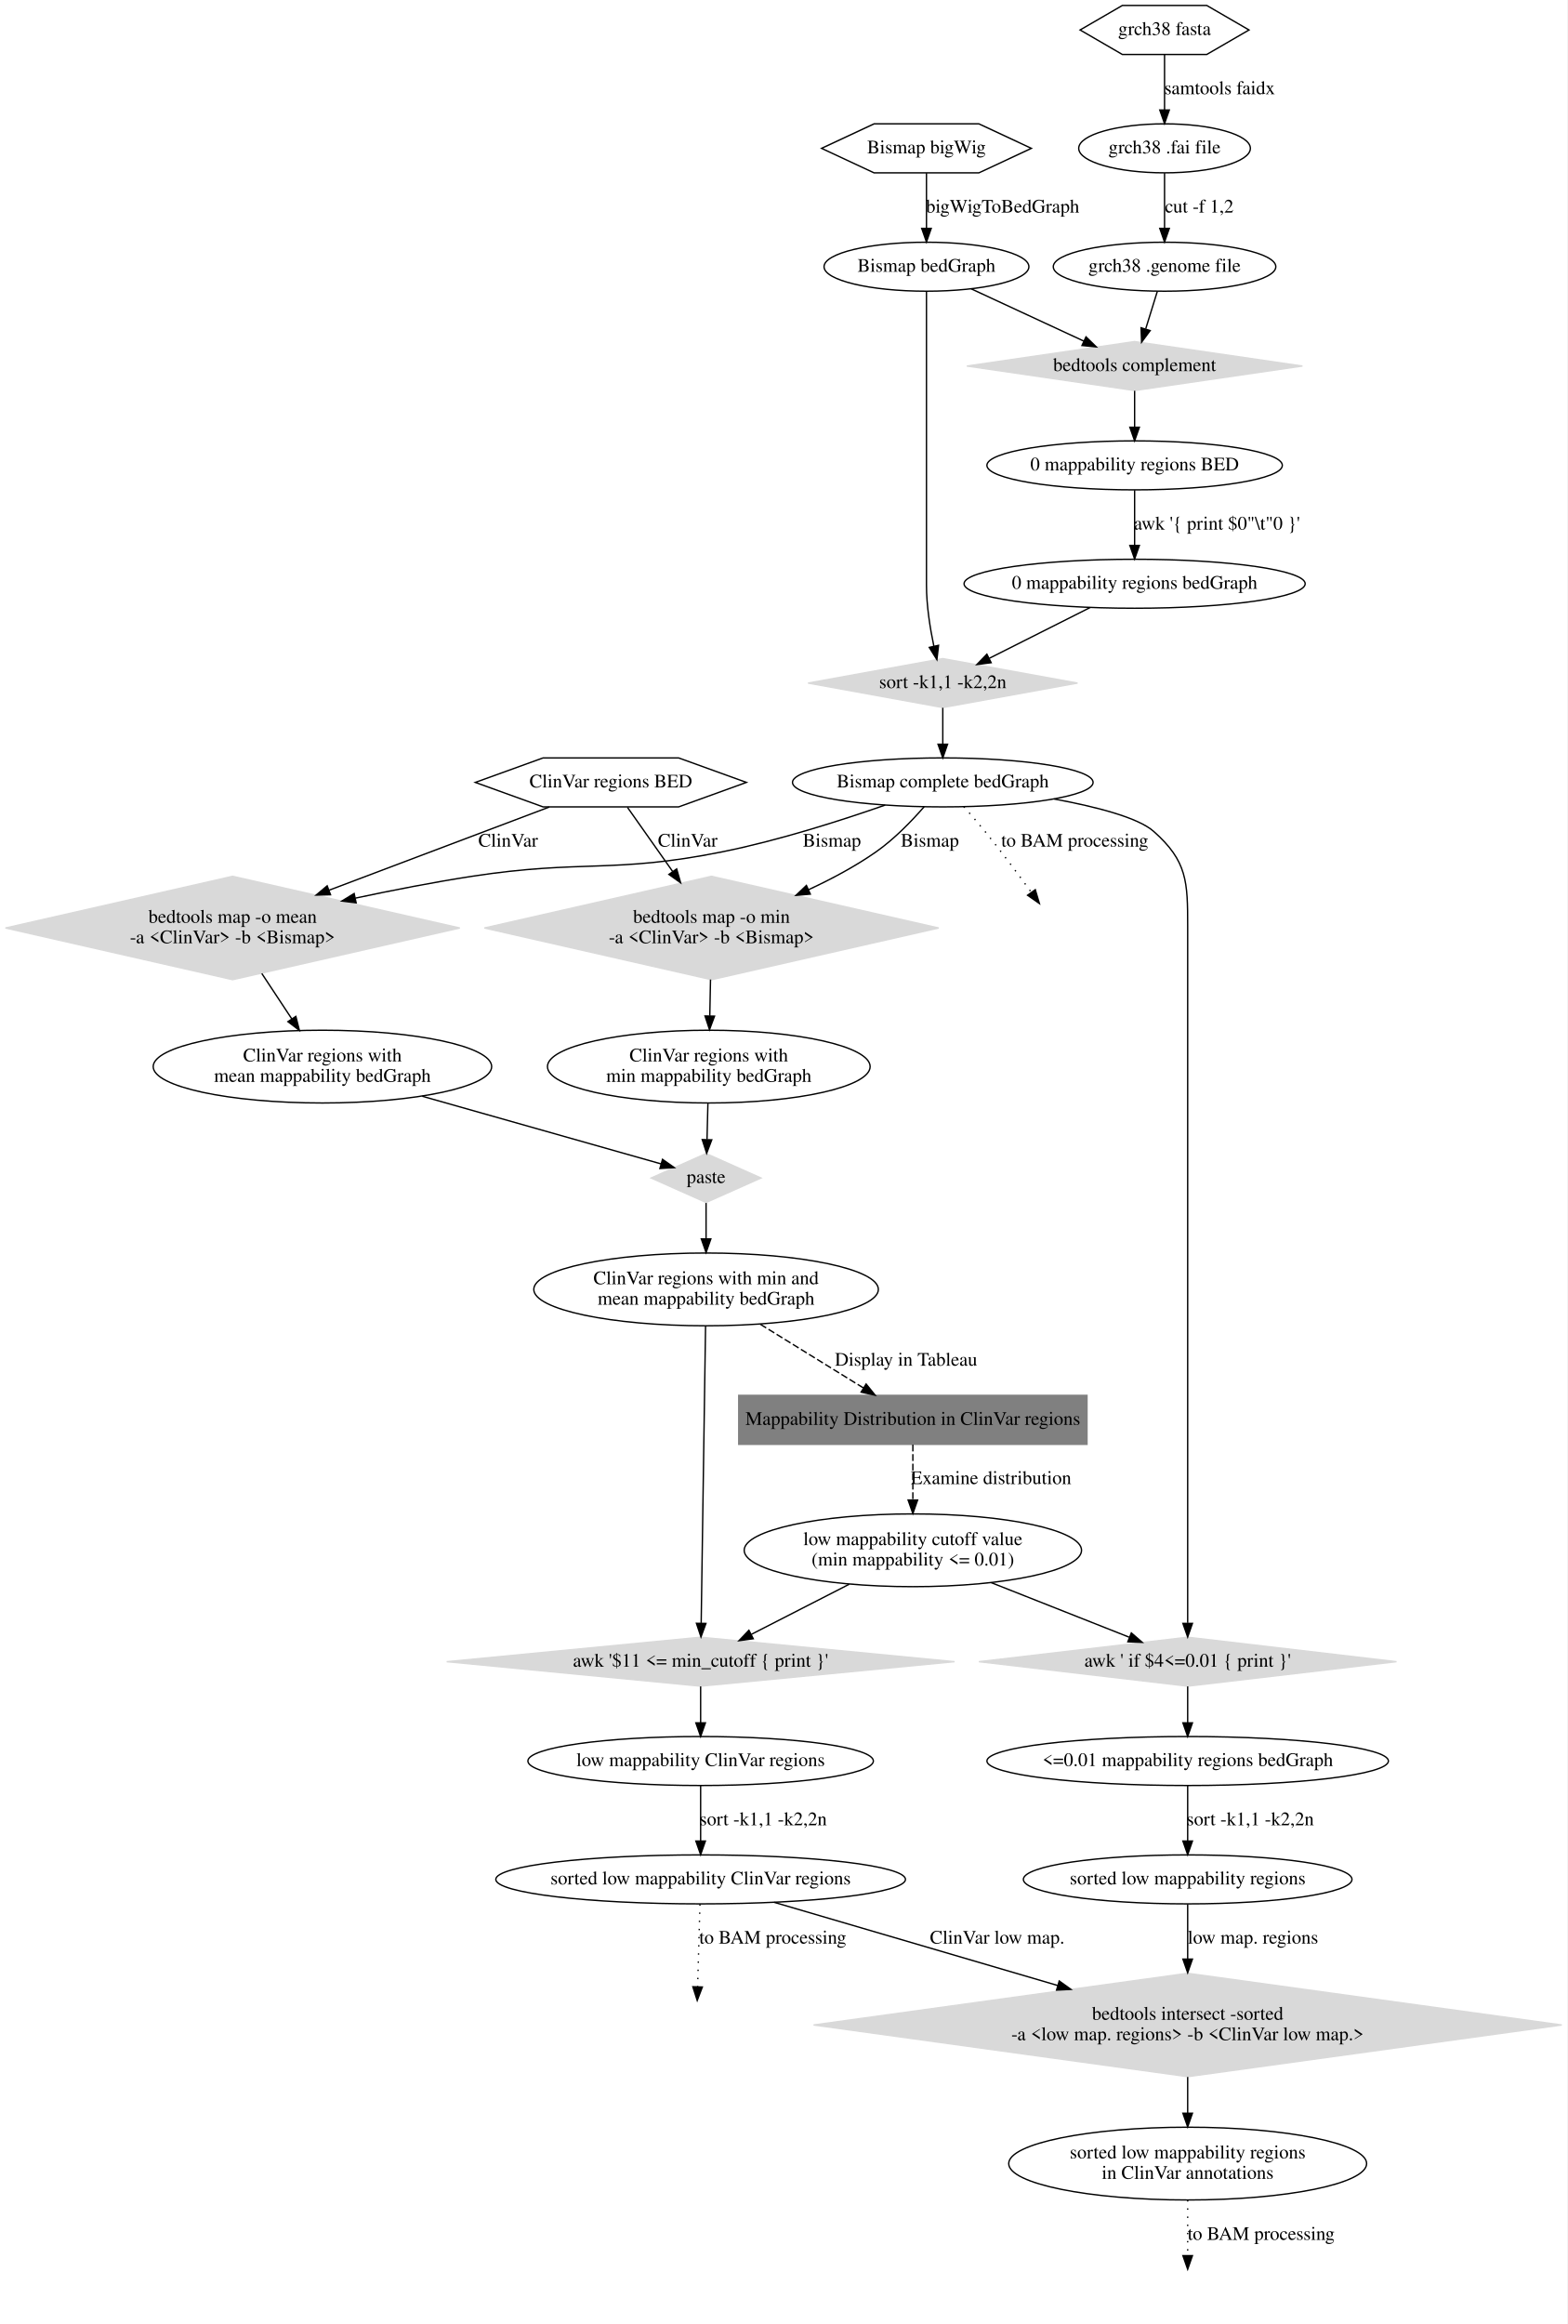
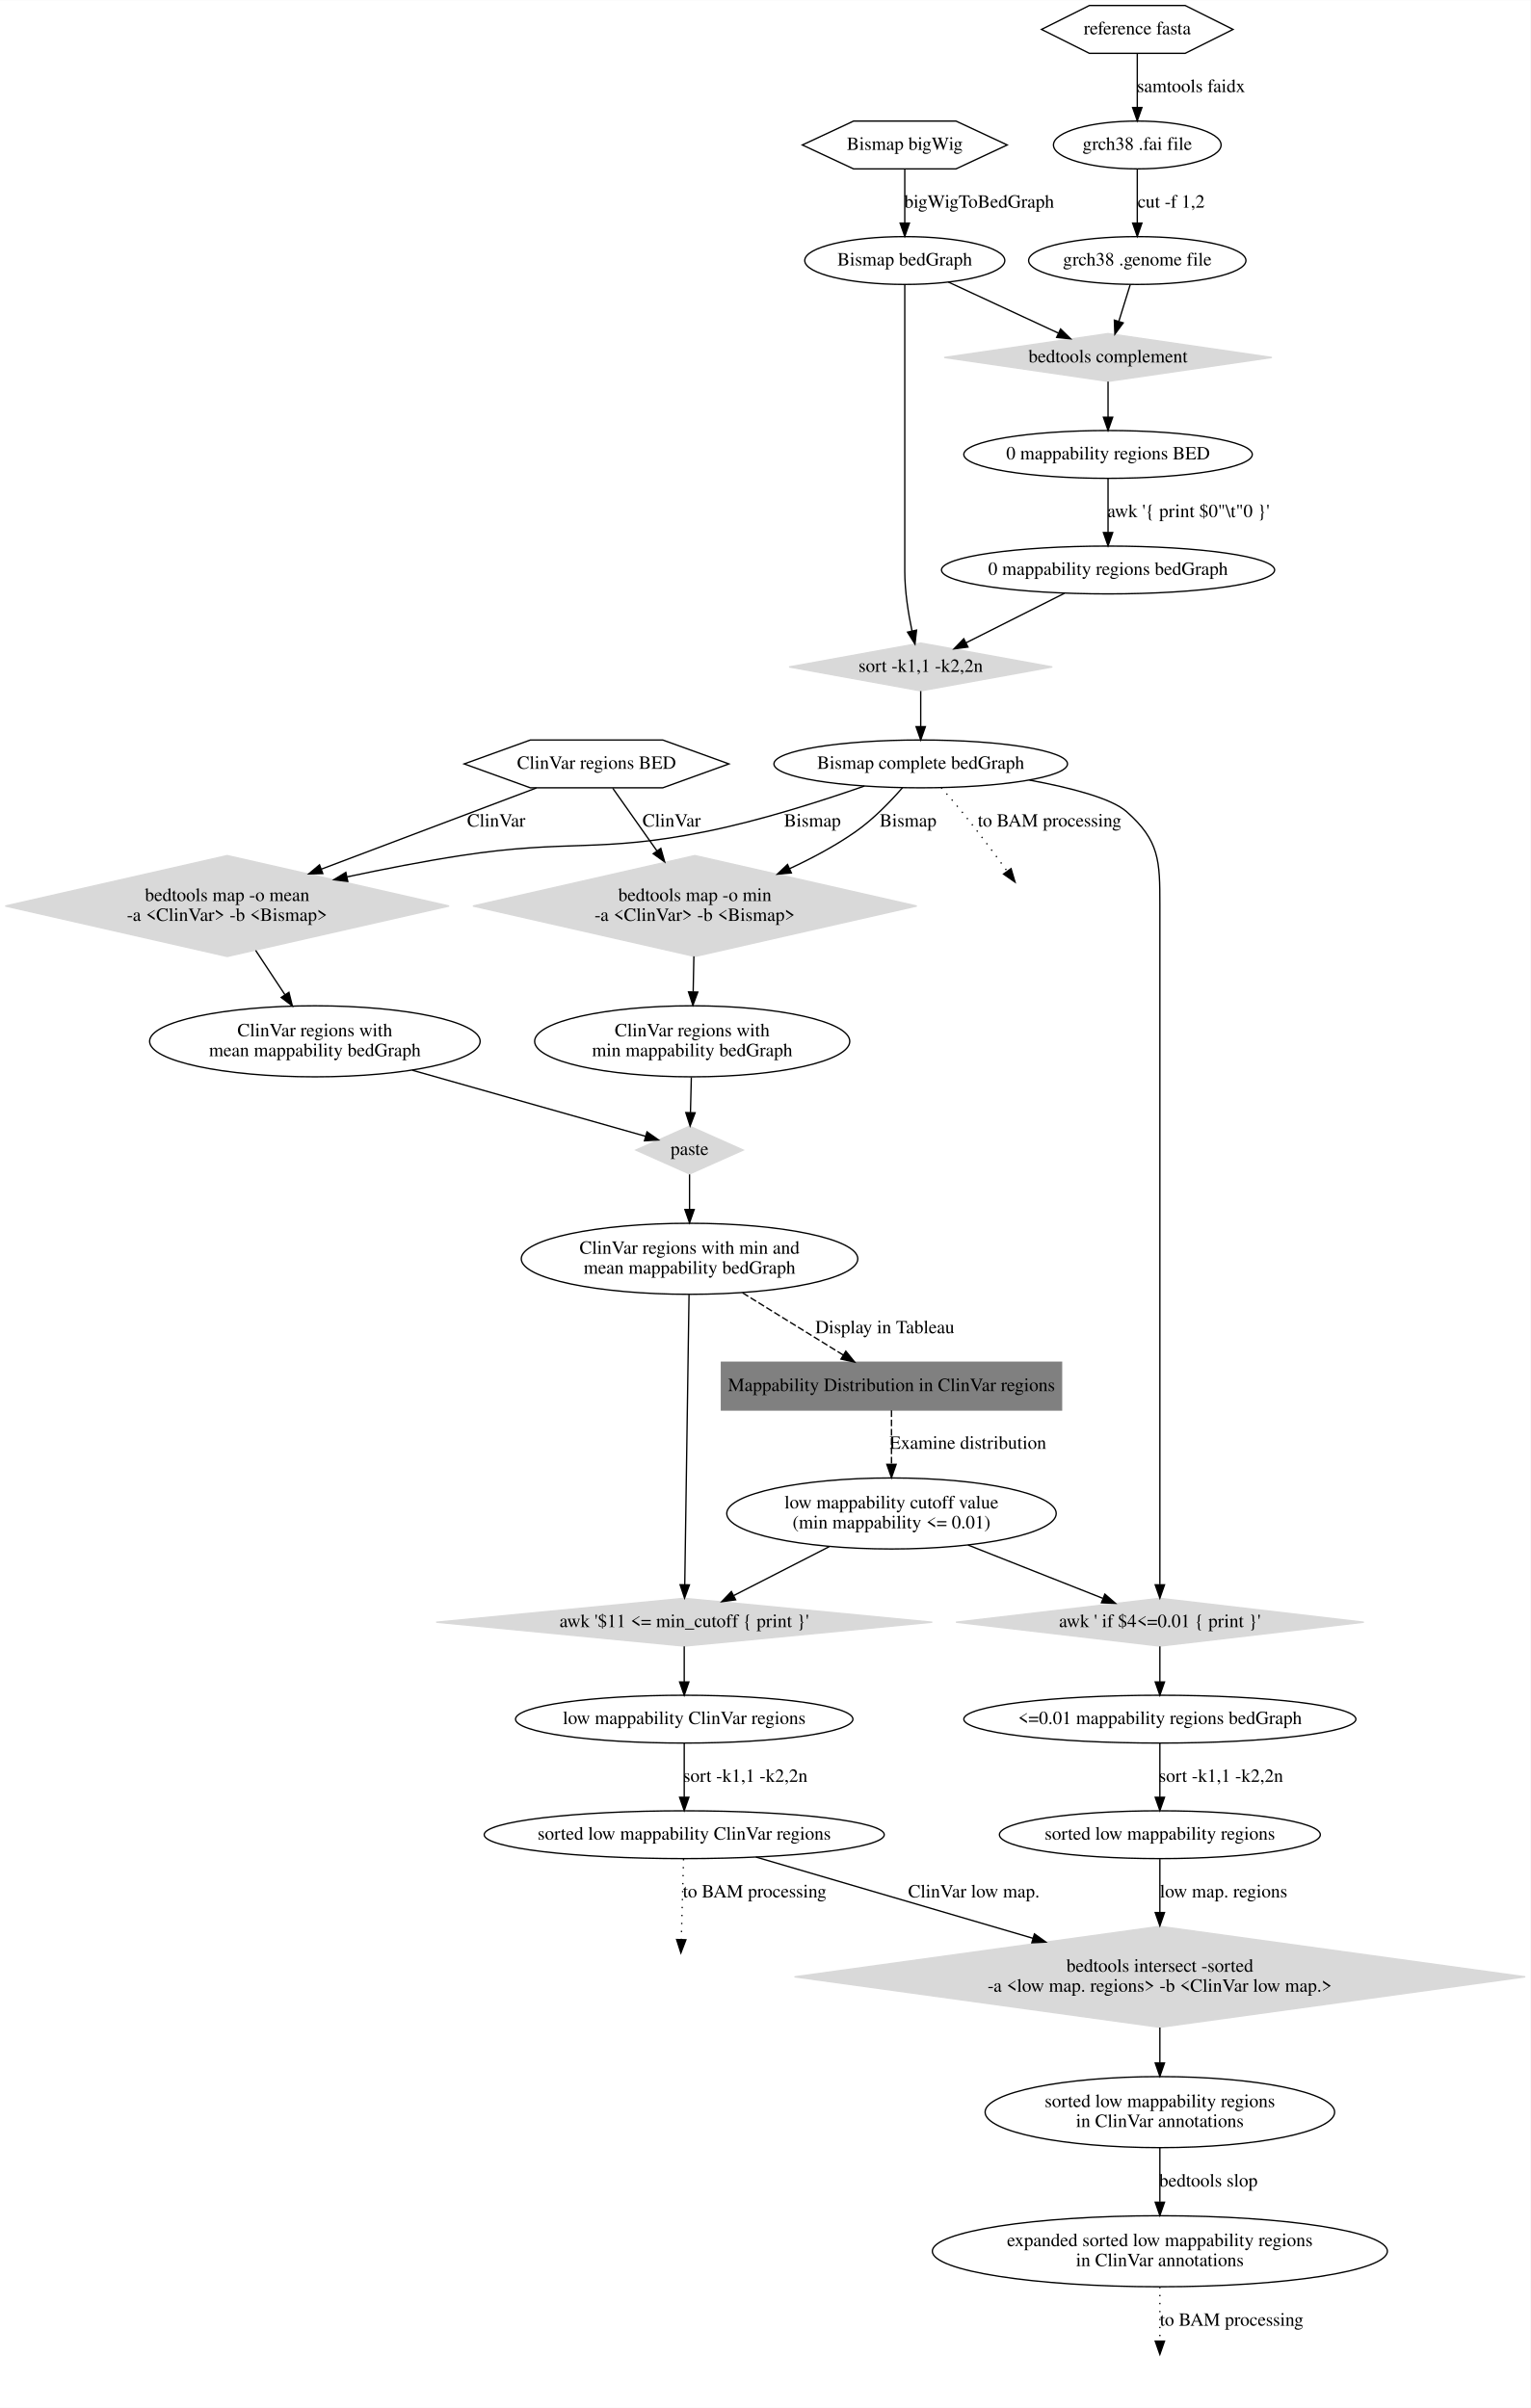
- <svg xmlns="http://www.w3.org/2000/svg" width="1152pt" height="1708pt" viewBox="0.00 0.00 1152.00 1707.96">
-   <g id="graph0" class="graph" transform="scale(1 1) rotate(0) translate(4 1703.96)">
-     <polygon fill="white" stroke="transparent" points="-4,4 -4,-1703.96 1148,-1703.96 1148,4 -4,4" />
+ <svg xmlns="http://www.w3.org/2000/svg" width="1152pt" height="1813pt" viewBox="0.00 0.00 1152.00 1812.70">
+   <g id="graph0" class="graph" transform="scale(1 1) rotate(0) translate(4 1808.7)">
+     <polygon fill="white" stroke="transparent" points="-4,4 -4,-1808.7 1148,-1808.7 1148,4 -4,4" />
    <g id="node1" class="node">
-       <polygon fill="none" stroke="black" points="544.63,-1128.96 494.82,-1146.96 395.18,-1146.96 345.37,-1128.96 395.18,-1110.96 494.82,-1110.96 544.63,-1128.96" />
-       <text text-anchor="middle" x="445" y="-1125.26" font-family="Times,serif" font-size="14.00">ClinVar regions BED</text>
+       <polygon fill="none" stroke="black" points="544.63,-1233.7 494.82,-1251.7 395.18,-1251.7 345.37,-1233.7 395.18,-1215.7 494.82,-1215.7 544.63,-1233.7" />
+       <text text-anchor="middle" x="445" y="-1230" font-family="Times,serif" font-size="14.00">ClinVar regions BED</text>
    </g>
    <g id="node9" class="node">
-       <polygon fill="#d9d9d9" stroke="#d9d9d9" points="519,-1059.96 352,-1021.96 519,-983.96 686,-1021.96 519,-1059.96" />
-       <text text-anchor="middle" x="519" y="-1025.76" font-family="Times,serif" font-size="14.00">bedtools map -o min </text>
-       <text text-anchor="middle" x="519" y="-1010.76" font-family="Times,serif" font-size="14.00">-a &lt;ClinVar&gt; -b &lt;Bismap&gt;</text>
+       <polygon fill="#d9d9d9" stroke="#d9d9d9" points="519,-1164.7 352,-1126.7 519,-1088.7 686,-1126.7 519,-1164.7" />
+       <text text-anchor="middle" x="519" y="-1130.5" font-family="Times,serif" font-size="14.00">bedtools map -o min </text>
+       <text text-anchor="middle" x="519" y="-1115.5" font-family="Times,serif" font-size="14.00">-a &lt;ClinVar&gt; -b &lt;Bismap&gt;</text>
    </g>
    <g id="edge6" class="edge">
-       <path fill="none" stroke="black" d="M457.22,-1110.62C466.24,-1097.82 478.89,-1079.87 490.4,-1063.54" />
-       <polygon fill="black" stroke="black" points="493.39,-1065.37 496.29,-1055.18 487.67,-1061.34 493.39,-1065.37" />
-       <text text-anchor="middle" x="501.5" y="-1081.76" font-family="Times,serif" font-size="14.00">ClinVar</text>
+       <path fill="none" stroke="black" d="M457.22,-1215.36C466.24,-1202.56 478.89,-1184.61 490.4,-1168.28" />
+       <polygon fill="black" stroke="black" points="493.39,-1170.11 496.29,-1159.92 487.67,-1166.08 493.39,-1170.11" />
+       <text text-anchor="middle" x="501.5" y="-1186.5" font-family="Times,serif" font-size="14.00">ClinVar</text>
    </g>
    <g id="node10" class="node">
-       <polygon fill="#d9d9d9" stroke="#d9d9d9" points="167,-1059.96 0,-1021.96 167,-983.96 334,-1021.96 167,-1059.96" />
-       <text text-anchor="middle" x="167" y="-1025.76" font-family="Times,serif" font-size="14.00">bedtools map -o mean </text>
-       <text text-anchor="middle" x="167" y="-1010.76" font-family="Times,serif" font-size="14.00">-a &lt;ClinVar&gt; -b &lt;Bismap&gt;</text>
+       <polygon fill="#d9d9d9" stroke="#d9d9d9" points="167,-1164.7 0,-1126.7 167,-1088.7 334,-1126.7 167,-1164.7" />
+       <text text-anchor="middle" x="167" y="-1130.5" font-family="Times,serif" font-size="14.00">bedtools map -o mean </text>
+       <text text-anchor="middle" x="167" y="-1115.5" font-family="Times,serif" font-size="14.00">-a &lt;ClinVar&gt; -b &lt;Bismap&gt;</text>
    </g>
    <g id="edge8" class="edge">
-       <path fill="none" stroke="black" d="M399.72,-1110.86C355.92,-1094.32 288.89,-1069 238,-1049.78" />
-       <polygon fill="black" stroke="black" points="238.96,-1046.4 228.37,-1046.14 236.49,-1052.95 238.96,-1046.4" />
-       <text text-anchor="middle" x="369.5" y="-1081.76" font-family="Times,serif" font-size="14.00">ClinVar</text>
+       <path fill="none" stroke="black" d="M399.72,-1215.6C355.92,-1199.06 288.89,-1173.74 238,-1154.52" />
+       <polygon fill="black" stroke="black" points="238.96,-1151.14 228.37,-1150.88 236.49,-1157.69 238.96,-1151.14" />
+       <text text-anchor="middle" x="369.5" y="-1186.5" font-family="Times,serif" font-size="14.00">ClinVar</text>
    </g>
    <g id="node2" class="node">
-       <polygon fill="none" stroke="black" points="914.08,-1681.96 883.04,-1699.96 820.96,-1699.96 789.92,-1681.96 820.96,-1663.96 883.04,-1663.96 914.08,-1681.96" />
-       <text text-anchor="middle" x="852" y="-1678.26" font-family="Times,serif" font-size="14.00">grch38 fasta</text>
+       <polygon fill="none" stroke="black" points="924.09,-1786.7 888.05,-1804.7 815.95,-1804.7 779.91,-1786.7 815.95,-1768.7 888.05,-1768.7 924.09,-1786.7" />
+       <text text-anchor="middle" x="852" y="-1783" font-family="Times,serif" font-size="14.00">reference fasta</text>
    </g>
    <g id="node24" class="node">
-       <ellipse fill="none" stroke="black" cx="852" cy="-1594.96" rx="63.09" ry="18" />
-       <text text-anchor="middle" x="852" y="-1591.26" font-family="Times,serif" font-size="14.00">grch38 .fai file</text>
+       <ellipse fill="none" stroke="black" cx="852" cy="-1699.7" rx="63.09" ry="18" />
+       <text text-anchor="middle" x="852" y="-1696" font-family="Times,serif" font-size="14.00">grch38 .fai file</text>
    </g>
    <g id="edge24" class="edge">
-       <path fill="none" stroke="black" d="M852,-1663.76C852,-1652.12 852,-1636.51 852,-1623.2" />
-       <polygon fill="black" stroke="black" points="855.5,-1623.14 852,-1613.14 848.5,-1623.14 855.5,-1623.14" />
-       <text text-anchor="middle" x="892.5" y="-1634.76" font-family="Times,serif" font-size="14.00">samtools faidx</text>
+       <path fill="none" stroke="black" d="M852,-1768.5C852,-1756.86 852,-1741.25 852,-1727.94" />
+       <polygon fill="black" stroke="black" points="855.5,-1727.88 852,-1717.88 848.5,-1727.88 855.5,-1727.88" />
+       <text text-anchor="middle" x="892.5" y="-1739.5" font-family="Times,serif" font-size="14.00">samtools faidx</text>
    </g>
    <g id="node3" class="node">
-       <ellipse fill="none" stroke="black" cx="677" cy="-1507.96" rx="75.29" ry="18" />
-       <text text-anchor="middle" x="677" y="-1504.26" font-family="Times,serif" font-size="14.00">Bismap bedGraph</text>
+       <ellipse fill="none" stroke="black" cx="677" cy="-1612.7" rx="75.29" ry="18" />
+       <text text-anchor="middle" x="677" y="-1609" font-family="Times,serif" font-size="14.00">Bismap bedGraph</text>
    </g>
    <g id="node4" class="node">
-       <polygon fill="#d9d9d9" stroke="#d9d9d9" points="689,-1219.96 589.96,-1201.96 689,-1183.96 788.04,-1201.96 689,-1219.96" />
-       <text text-anchor="middle" x="689" y="-1198.26" font-family="Times,serif" font-size="14.00">sort -k1,1 -k2,2n</text>
+       <polygon fill="#d9d9d9" stroke="#d9d9d9" points="689,-1324.7 589.96,-1306.7 689,-1288.7 788.04,-1306.7 689,-1324.7" />
+       <text text-anchor="middle" x="689" y="-1303" font-family="Times,serif" font-size="14.00">sort -k1,1 -k2,2n</text>
    </g>
    <g id="edge1" class="edge">
-       <path fill="none" stroke="black" d="M677,-1489.74C677,-1475.37 677,-1454.33 677,-1435.96 677,-1435.96 677,-1435.96 677,-1273.96 677,-1258.97 679.63,-1242.44 682.43,-1229.1" />
-       <polygon fill="black" stroke="black" points="685.88,-1229.71 684.67,-1219.18 679.06,-1228.17 685.88,-1229.71" />
+       <path fill="none" stroke="black" d="M677,-1594.48C677,-1580.11 677,-1559.07 677,-1540.7 677,-1540.7 677,-1540.7 677,-1378.7 677,-1363.71 679.63,-1347.18 682.43,-1333.84" />
+       <polygon fill="black" stroke="black" points="685.88,-1334.45 684.67,-1323.93 679.06,-1332.91 685.88,-1334.45" />
    </g>
    <g id="node22" class="node">
-       <polygon fill="#d9d9d9" stroke="#d9d9d9" points="830,-1452.96 706.67,-1434.96 830,-1416.96 953.33,-1434.96 830,-1452.96" />
-       <text text-anchor="middle" x="830" y="-1431.26" font-family="Times,serif" font-size="14.00">bedtools complement</text>
+       <polygon fill="#d9d9d9" stroke="#d9d9d9" points="830,-1557.7 706.67,-1539.7 830,-1521.7 953.33,-1539.7 830,-1557.7" />
+       <text text-anchor="middle" x="830" y="-1536" font-family="Times,serif" font-size="14.00">bedtools complement</text>
    </g>
    <g id="edge22" class="edge">
-       <path fill="none" stroke="black" d="M709.82,-1491.73C734.11,-1480.46 767.24,-1465.08 792.57,-1453.33" />
-       <polygon fill="black" stroke="black" points="794.26,-1456.41 801.85,-1449.02 791.31,-1450.06 794.26,-1456.41" />
+       <path fill="none" stroke="black" d="M709.82,-1596.47C734.11,-1585.2 767.24,-1569.82 792.57,-1558.07" />
+       <polygon fill="black" stroke="black" points="794.26,-1561.15 801.85,-1553.76 791.31,-1554.8 794.26,-1561.15" />
    </g>
    <g id="node5" class="node">
-       <ellipse fill="none" stroke="black" cx="689" cy="-1128.96" rx="110.48" ry="18" />
-       <text text-anchor="middle" x="689" y="-1125.26" font-family="Times,serif" font-size="14.00">Bismap complete bedGraph</text>
+       <ellipse fill="none" stroke="black" cx="689" cy="-1233.7" rx="110.48" ry="18" />
+       <text text-anchor="middle" x="689" y="-1230" font-family="Times,serif" font-size="14.00">Bismap complete bedGraph</text>
    </g>
    <g id="edge2" class="edge">
-       <path fill="none" stroke="black" d="M689,-1183.77C689,-1175.75 689,-1166.01 689,-1157.03" />
-       <polygon fill="black" stroke="black" points="692.5,-1156.99 689,-1146.99 685.5,-1156.99 692.5,-1156.99" />
+       <path fill="none" stroke="black" d="M689,-1288.51C689,-1280.49 689,-1270.75 689,-1261.77" />
+       <polygon fill="black" stroke="black" points="692.5,-1261.73 689,-1251.73 685.5,-1261.73 692.5,-1261.73" />
    </g>
    <g id="edge3" class="edge">
-       <path fill="none" stroke="black" stroke-dasharray="1,5" d="M704.44,-1111.12C709.5,-1105.44 715.09,-1099.01 720,-1092.96 731.74,-1078.5 744.21,-1061.77 753.99,-1048.29" />
-       <polygon fill="black" stroke="black" points="756.99,-1050.12 760,-1039.96 751.31,-1046.02 756.99,-1050.12" />
-       <text text-anchor="middle" x="786" y="-1081.76" font-family="Times,serif" font-size="14.00">to BAM processing</text>
+       <path fill="none" stroke="black" stroke-dasharray="1,5" d="M704.44,-1215.86C709.5,-1210.18 715.09,-1203.75 720,-1197.7 731.74,-1183.24 744.21,-1166.51 753.99,-1153.03" />
+       <polygon fill="black" stroke="black" points="756.99,-1154.86 760,-1144.7 751.31,-1150.76 756.99,-1154.86" />
+       <text text-anchor="middle" x="786" y="-1186.5" font-family="Times,serif" font-size="14.00">to BAM processing</text>
    </g>
    <g id="edge7" class="edge">
-       <path fill="none" stroke="black" d="M675.31,-1111.08C666.14,-1100.57 653.34,-1087.3 640,-1077.96 624.85,-1067.35 607.33,-1057.99 590.4,-1050.14" />
-       <polygon fill="black" stroke="black" points="591.63,-1046.86 581.07,-1045.94 588.75,-1053.24 591.63,-1046.86" />
-       <text text-anchor="middle" x="679.5" y="-1081.76" font-family="Times,serif" font-size="14.00">Bismap</text>
+       <path fill="none" stroke="black" d="M675.31,-1215.82C666.14,-1205.31 653.34,-1192.04 640,-1182.7 624.85,-1172.09 607.33,-1162.73 590.4,-1154.88" />
+       <polygon fill="black" stroke="black" points="591.63,-1151.6 581.07,-1150.68 588.75,-1157.98 591.63,-1151.6" />
+       <text text-anchor="middle" x="679.5" y="-1186.5" font-family="Times,serif" font-size="14.00">Bismap</text>
    </g>
    <g id="edge9" class="edge">
-       <path fill="none" stroke="black" d="M646.63,-1112.3C614.3,-1100.99 568.41,-1086.29 527,-1077.96 446.44,-1061.76 424.22,-1072.43 343,-1059.96 314.96,-1055.66 284.66,-1049.75 257.23,-1043.91" />
-       <polygon fill="black" stroke="black" points="257.78,-1040.45 247.27,-1041.77 256.31,-1047.3 257.78,-1040.45" />
-       <text text-anchor="middle" x="607.5" y="-1081.76" font-family="Times,serif" font-size="14.00">Bismap</text>
+       <path fill="none" stroke="black" d="M646.63,-1217.04C614.3,-1205.73 568.41,-1191.03 527,-1182.7 446.44,-1166.5 424.22,-1177.17 343,-1164.7 314.96,-1160.4 284.66,-1154.49 257.23,-1148.65" />
+       <polygon fill="black" stroke="black" points="257.78,-1145.19 247.27,-1146.51 256.31,-1152.04 257.78,-1145.19" />
+       <text text-anchor="middle" x="607.5" y="-1186.5" font-family="Times,serif" font-size="14.00">Bismap</text>
    </g>
    <g id="node26" class="node">
-       <polygon fill="#d9d9d9" stroke="#d9d9d9" points="869,-500.74 715.5,-482.74 869,-464.74 1022.5,-482.74 869,-500.74" />
-       <text text-anchor="middle" x="869" y="-479.04" font-family="Times,serif" font-size="14.00">awk ' if $4&lt;=0.01 { print }'</text>
+       <polygon fill="#d9d9d9" stroke="#d9d9d9" points="869,-605.48 715.5,-587.48 869,-569.48 1022.5,-587.48 869,-605.48" />
+       <text text-anchor="middle" x="869" y="-583.78" font-family="Times,serif" font-size="14.00">awk ' if $4&lt;=0.01 { print }'</text>
    </g>
    <g id="edge27" class="edge">
-       <path fill="none" stroke="black" d="M770.82,-1116.77C801.88,-1111.04 832.54,-1103.11 844,-1092.96 868.73,-1071.06 869,-1056 869,-1022.96 869,-1022.96 869,-1022.96 869,-563.61 869,-546.2 869,-526.66 869,-511.27" />
-       <polygon fill="black" stroke="black" points="872.5,-510.88 869,-500.88 865.5,-510.88 872.5,-510.88" />
+       <path fill="none" stroke="black" d="M770.82,-1221.51C801.88,-1215.78 832.54,-1207.85 844,-1197.7 868.73,-1175.8 869,-1160.74 869,-1127.7 869,-1127.7 869,-1127.7 869,-668.35 869,-650.94 869,-631.4 869,-616.01" />
+       <polygon fill="black" stroke="black" points="872.5,-615.62 869,-605.62 865.5,-615.62 872.5,-615.62" />
    </g>
    <g id="node7" class="node">
-       <ellipse fill="none" stroke="black" cx="830" cy="-1274.96" rx="125.38" ry="18" />
-       <text text-anchor="middle" x="830" y="-1271.26" font-family="Times,serif" font-size="14.00">0 mappability regions bedGraph</text>
+       <ellipse fill="none" stroke="black" cx="830" cy="-1379.7" rx="125.38" ry="18" />
+       <text text-anchor="middle" x="830" y="-1376" font-family="Times,serif" font-size="14.00">0 mappability regions bedGraph</text>
    </g>
    <g id="edge4" class="edge">
-       <path fill="none" stroke="black" d="M797.3,-1257.49C775.09,-1246.31 745.77,-1231.55 723.24,-1220.2" />
-       <polygon fill="black" stroke="black" points="724.55,-1216.94 714.05,-1215.57 721.4,-1223.2 724.55,-1216.94" />
+       <path fill="none" stroke="black" d="M797.3,-1362.23C775.09,-1351.05 745.77,-1336.29 723.24,-1324.94" />
+       <polygon fill="black" stroke="black" points="724.55,-1321.68 714.05,-1320.31 721.4,-1327.94 724.55,-1321.68" />
    </g>
    <g id="node8" class="node">
-       <polygon fill="none" stroke="black" points="754.1,-1594.96 715.55,-1612.96 638.45,-1612.96 599.9,-1594.96 638.45,-1576.96 715.55,-1576.96 754.1,-1594.96" />
-       <text text-anchor="middle" x="677" y="-1591.26" font-family="Times,serif" font-size="14.00">Bismap bigWig</text>
+       <polygon fill="none" stroke="black" points="754.1,-1699.7 715.55,-1717.7 638.45,-1717.7 599.9,-1699.7 638.45,-1681.7 715.55,-1681.7 754.1,-1699.7" />
+       <text text-anchor="middle" x="677" y="-1696" font-family="Times,serif" font-size="14.00">Bismap bigWig</text>
    </g>
    <g id="edge5" class="edge">
-       <path fill="none" stroke="black" d="M677,-1576.76C677,-1565.12 677,-1549.51 677,-1536.2" />
-       <polygon fill="black" stroke="black" points="680.5,-1536.14 677,-1526.14 673.5,-1536.14 680.5,-1536.14" />
-       <text text-anchor="middle" x="733" y="-1547.76" font-family="Times,serif" font-size="14.00">bigWigToBedGraph</text>
+       <path fill="none" stroke="black" d="M677,-1681.5C677,-1669.86 677,-1654.25 677,-1640.94" />
+       <polygon fill="black" stroke="black" points="680.5,-1640.88 677,-1630.88 673.5,-1640.88 680.5,-1640.88" />
+       <text text-anchor="middle" x="733" y="-1652.5" font-family="Times,serif" font-size="14.00">bigWigToBedGraph</text>
    </g>
    <g id="node11" class="node">
-       <ellipse fill="none" stroke="black" cx="517" cy="-920.09" rx="118.59" ry="26.74" />
-       <text text-anchor="middle" x="517" y="-923.89" font-family="Times,serif" font-size="14.00">ClinVar regions with</text>
-       <text text-anchor="middle" x="517" y="-908.89" font-family="Times,serif" font-size="14.00"> min mappability bedGraph</text>
+       <ellipse fill="none" stroke="black" cx="517" cy="-1024.83" rx="118.59" ry="26.74" />
+       <text text-anchor="middle" x="517" y="-1028.63" font-family="Times,serif" font-size="14.00">ClinVar regions with</text>
+       <text text-anchor="middle" x="517" y="-1013.63" font-family="Times,serif" font-size="14.00"> min mappability bedGraph</text>
    </g>
    <g id="edge10" class="edge">
-       <path fill="none" stroke="black" d="M518.26,-984.06C518.09,-975.37 517.9,-966.11 517.73,-957.44" />
-       <polygon fill="black" stroke="black" points="521.22,-957.17 517.52,-947.24 514.22,-957.31 521.22,-957.17" />
+       <path fill="none" stroke="black" d="M518.26,-1088.8C518.09,-1080.11 517.9,-1070.85 517.73,-1062.18" />
+       <polygon fill="black" stroke="black" points="521.22,-1061.91 517.52,-1051.98 514.22,-1062.05 521.22,-1061.91" />
    </g>
    <g id="node12" class="node">
-       <ellipse fill="none" stroke="black" cx="233" cy="-920.09" rx="124.4" ry="26.74" />
-       <text text-anchor="middle" x="233" y="-923.89" font-family="Times,serif" font-size="14.00">ClinVar regions with</text>
-       <text text-anchor="middle" x="233" y="-908.89" font-family="Times,serif" font-size="14.00"> mean mappability bedGraph</text>
+       <ellipse fill="none" stroke="black" cx="233" cy="-1024.83" rx="124.4" ry="26.74" />
+       <text text-anchor="middle" x="233" y="-1028.63" font-family="Times,serif" font-size="14.00">ClinVar regions with</text>
+       <text text-anchor="middle" x="233" y="-1013.63" font-family="Times,serif" font-size="14.00"> mean mappability bedGraph</text>
    </g>
    <g id="edge11" class="edge">
-       <path fill="none" stroke="black" d="M188.43,-988.54C195.5,-977.84 203.38,-965.92 210.52,-955.1" />
-       <polygon fill="black" stroke="black" points="213.47,-956.99 216.06,-946.72 207.63,-953.13 213.47,-956.99" />
+       <path fill="none" stroke="black" d="M188.43,-1093.28C195.5,-1082.58 203.38,-1070.66 210.52,-1059.84" />
+       <polygon fill="black" stroke="black" points="213.47,-1061.73 216.06,-1051.46 207.63,-1057.87 213.47,-1061.73" />
    </g>
    <g id="node13" class="node">
-       <polygon fill="#d9d9d9" stroke="#d9d9d9" points="515,-856.22 474.61,-838.22 515,-820.22 555.39,-838.22 515,-856.22" />
-       <text text-anchor="middle" x="515" y="-834.52" font-family="Times,serif" font-size="14.00">paste</text>
+       <polygon fill="#d9d9d9" stroke="#d9d9d9" points="515,-960.96 474.61,-942.96 515,-924.96 555.39,-942.96 515,-960.96" />
+       <text text-anchor="middle" x="515" y="-939.26" font-family="Times,serif" font-size="14.00">paste</text>
    </g>
    <g id="edge12" class="edge">
-       <path fill="none" stroke="black" d="M516.35,-892.94C516.13,-884.49 515.9,-875.11 515.69,-866.58" />
-       <polygon fill="black" stroke="black" points="519.18,-866.28 515.43,-856.37 512.18,-866.45 519.18,-866.28" />
+       <path fill="none" stroke="black" d="M516.35,-997.68C516.13,-989.23 515.9,-979.85 515.69,-971.32" />
+       <polygon fill="black" stroke="black" points="519.18,-971.02 515.43,-961.11 512.18,-971.19 519.18,-971.02" />
    </g>
    <g id="edge14" class="edge">
-       <path fill="none" stroke="black" d="M306.36,-898.31C363.16,-882.22 439.17,-860.7 482.01,-848.56" />
-       <polygon fill="black" stroke="black" points="482.98,-851.93 491.65,-845.84 481.07,-845.19 482.98,-851.93" />
+       <path fill="none" stroke="black" d="M306.36,-1003.05C363.16,-986.96 439.17,-965.44 482.01,-953.3" />
+       <polygon fill="black" stroke="black" points="482.98,-956.67 491.65,-950.58 481.07,-949.93 482.98,-956.67" />
    </g>
    <g id="node14" class="node">
-       <ellipse fill="none" stroke="black" cx="515" cy="-756.35" rx="126.64" ry="26.74" />
-       <text text-anchor="middle" x="515" y="-760.15" font-family="Times,serif" font-size="14.00">ClinVar regions with min and</text>
-       <text text-anchor="middle" x="515" y="-745.15" font-family="Times,serif" font-size="14.00"> mean mappability bedGraph</text>
+       <ellipse fill="none" stroke="black" cx="515" cy="-861.09" rx="126.64" ry="26.74" />
+       <text text-anchor="middle" x="515" y="-864.89" font-family="Times,serif" font-size="14.00">ClinVar regions with min and</text>
+       <text text-anchor="middle" x="515" y="-849.89" font-family="Times,serif" font-size="14.00"> mean mappability bedGraph</text>
    </g>
    <g id="edge13" class="edge">
-       <path fill="none" stroke="black" d="M515,-819.89C515,-812.16 515,-802.74 515,-793.58" />
-       <polygon fill="black" stroke="black" points="518.5,-793.45 515,-783.45 511.5,-793.45 518.5,-793.45" />
+       <path fill="none" stroke="black" d="M515,-924.63C515,-916.9 515,-907.48 515,-898.32" />
+       <polygon fill="black" stroke="black" points="518.5,-898.19 515,-888.19 511.5,-898.19 518.5,-898.19" />
    </g>
    <g id="node15" class="node">
-       <polygon fill="gray" stroke="gray" points="795,-678.48 539,-678.48 539,-642.48 795,-642.48 795,-678.48" />
-       <text text-anchor="middle" x="667" y="-656.78" font-family="Times,serif" font-size="14.00">Mappability Distribution in ClinVar regions</text>
+       <polygon fill="gray" stroke="gray" points="795,-783.22 539,-783.22 539,-747.22 795,-747.22 795,-783.22" />
+       <text text-anchor="middle" x="667" y="-761.52" font-family="Times,serif" font-size="14.00">Mappability Distribution in ClinVar regions</text>
    </g>
    <g id="edge15" class="edge">
-       <path fill="none" stroke="black" stroke-dasharray="5,2" d="M554.94,-730.69C578.39,-716.2 607.8,-698.04 630.61,-683.95" />
-       <polygon fill="black" stroke="black" points="632.64,-686.81 639.31,-678.58 628.97,-680.85 632.64,-686.81" />
-       <text text-anchor="middle" x="662" y="-700.28" font-family="Times,serif" font-size="14.00">Display in Tableau</text>
+       <path fill="none" stroke="black" stroke-dasharray="5,2" d="M554.94,-835.43C578.39,-820.94 607.8,-802.78 630.61,-788.69" />
+       <polygon fill="black" stroke="black" points="632.64,-791.55 639.31,-783.32 628.97,-785.59 632.64,-791.55" />
+       <text text-anchor="middle" x="662" y="-805.02" font-family="Times,serif" font-size="14.00">Display in Tableau</text>
    </g>
    <g id="node18" class="node">
-       <polygon fill="#d9d9d9" stroke="#d9d9d9" points="511,-500.74 324.32,-482.74 511,-464.74 697.68,-482.74 511,-500.74" />
-       <text text-anchor="middle" x="511" y="-479.04" font-family="Times,serif" font-size="14.00">awk '$11 &lt;= min_cutoff { print }'</text>
+       <polygon fill="#d9d9d9" stroke="#d9d9d9" points="511,-605.48 324.32,-587.48 511,-569.48 697.68,-587.48 511,-605.48" />
+       <text text-anchor="middle" x="511" y="-583.78" font-family="Times,serif" font-size="14.00">awk '$11 &lt;= min_cutoff { print }'</text>
    </g>
    <g id="edge19" class="edge">
-       <path fill="none" stroke="black" d="M514.62,-729.31C513.86,-677.86 512.18,-563.66 511.4,-511.14" />
-       <polygon fill="black" stroke="black" points="514.9,-510.86 511.25,-500.91 507.9,-510.96 514.9,-510.86" />
+       <path fill="none" stroke="black" d="M514.62,-834.05C513.86,-782.6 512.18,-668.4 511.4,-615.88" />
+       <polygon fill="black" stroke="black" points="514.9,-615.6 511.25,-605.65 507.9,-615.7 514.9,-615.6" />
    </g>
    <g id="node17" class="node">
-       <ellipse fill="none" stroke="black" cx="667" cy="-564.61" rx="123.99" ry="26.74" />
-       <text text-anchor="middle" x="667" y="-568.41" font-family="Times,serif" font-size="14.00">low mappability cutoff value</text>
-       <text text-anchor="middle" x="667" y="-553.41" font-family="Times,serif" font-size="14.00">(min mappability &lt;= 0.01)</text>
+       <ellipse fill="none" stroke="black" cx="667" cy="-669.35" rx="123.99" ry="26.74" />
+       <text text-anchor="middle" x="667" y="-673.15" font-family="Times,serif" font-size="14.00">low mappability cutoff value</text>
+       <text text-anchor="middle" x="667" y="-658.15" font-family="Times,serif" font-size="14.00">(min mappability &lt;= 0.01)</text>
    </g>
    <g id="edge16" class="edge">
-       <path fill="none" stroke="black" stroke-dasharray="5,2" d="M667,-642.26C667,-630.96 667,-615.75 667,-601.86" />
-       <polygon fill="black" stroke="black" points="670.5,-601.58 667,-591.58 663.5,-601.58 670.5,-601.58" />
-       <text text-anchor="middle" x="724.5" y="-613.28" font-family="Times,serif" font-size="14.00">Examine distribution</text>
+       <path fill="none" stroke="black" stroke-dasharray="5,2" d="M667,-747C667,-735.7 667,-720.49 667,-706.6" />
+       <polygon fill="black" stroke="black" points="670.5,-706.32 667,-696.32 663.5,-706.32 670.5,-706.32" />
+       <text text-anchor="middle" x="724.5" y="-718.02" font-family="Times,serif" font-size="14.00">Examine distribution</text>
    </g>
    <g id="edge17" class="edge">
-       <path fill="none" stroke="black" d="M620.19,-539.65C597.21,-527.88 569.9,-513.9 548.34,-502.86" />
-       <polygon fill="black" stroke="black" points="549.68,-499.61 539.18,-498.17 546.49,-505.84 549.68,-499.61" />
+       <path fill="none" stroke="black" d="M620.19,-644.39C597.21,-632.62 569.9,-618.64 548.34,-607.6" />
+       <polygon fill="black" stroke="black" points="549.68,-604.35 539.18,-602.91 546.49,-610.58 549.68,-604.35" />
    </g>
    <g id="edge28" class="edge">
-       <path fill="none" stroke="black" d="M724.61,-540.83C756.88,-528.07 796.45,-512.43 826,-500.74" />
-       <polygon fill="black" stroke="black" points="827.59,-503.88 835.61,-496.94 825.02,-497.37 827.59,-503.88" />
+       <path fill="none" stroke="black" d="M724.61,-645.57C756.88,-632.81 796.45,-617.17 826,-605.48" />
+       <polygon fill="black" stroke="black" points="827.59,-608.62 835.61,-601.68 825.02,-602.11 827.59,-608.62" />
    </g>
    <g id="node19" class="node">
-       <ellipse fill="none" stroke="black" cx="511" cy="-409.74" rx="126.98" ry="18" />
-       <text text-anchor="middle" x="511" y="-406.04" font-family="Times,serif" font-size="14.00">low mappability ClinVar regions</text>
+       <ellipse fill="none" stroke="black" cx="511" cy="-514.48" rx="126.98" ry="18" />
+       <text text-anchor="middle" x="511" y="-510.78" font-family="Times,serif" font-size="14.00">low mappability ClinVar regions</text>
    </g>
    <g id="edge18" class="edge">
-       <path fill="none" stroke="black" d="M511,-464.55C511,-456.53 511,-446.79 511,-437.81" />
-       <polygon fill="black" stroke="black" points="514.5,-437.77 511,-427.77 507.5,-437.77 514.5,-437.77" />
+       <path fill="none" stroke="black" d="M511,-569.29C511,-561.27 511,-551.53 511,-542.55" />
+       <polygon fill="black" stroke="black" points="514.5,-542.51 511,-532.51 507.5,-542.51 514.5,-542.51" />
    </g>
    <g id="node20" class="node">
-       <ellipse fill="none" stroke="black" cx="511" cy="-322.74" rx="150.57" ry="18" />
-       <text text-anchor="middle" x="511" y="-319.04" font-family="Times,serif" font-size="14.00">sorted low mappability ClinVar regions</text>
+       <ellipse fill="none" stroke="black" cx="511" cy="-427.48" rx="150.57" ry="18" />
+       <text text-anchor="middle" x="511" y="-423.78" font-family="Times,serif" font-size="14.00">sorted low mappability ClinVar regions</text>
    </g>
    <g id="edge20" class="edge">
-       <path fill="none" stroke="black" d="M511,-391.54C511,-379.9 511,-364.29 511,-350.98" />
-       <polygon fill="black" stroke="black" points="514.5,-350.92 511,-340.92 507.5,-350.92 514.5,-350.92" />
-       <text text-anchor="middle" x="557" y="-362.54" font-family="Times,serif" font-size="14.00">sort -k1,1 -k2,2n</text>
+       <path fill="none" stroke="black" d="M511,-496.28C511,-484.64 511,-469.03 511,-455.72" />
+       <polygon fill="black" stroke="black" points="514.5,-455.66 511,-445.66 507.5,-455.66 514.5,-455.66" />
+       <text text-anchor="middle" x="557" y="-467.28" font-family="Times,serif" font-size="14.00">sort -k1,1 -k2,2n</text>
    </g>
    <g id="edge21" class="edge">
-       <path fill="none" stroke="black" stroke-dasharray="1,5" d="M510.5,-304.4C510.03,-287.96 509.32,-263.02 508.78,-243.93" />
-       <polygon fill="black" stroke="black" points="512.27,-243.65 508.49,-233.76 505.27,-243.85 512.27,-243.65" />
-       <text text-anchor="middle" x="564" y="-275.54" font-family="Times,serif" font-size="14.00">to BAM processing</text>
+       <path fill="none" stroke="black" stroke-dasharray="1,5" d="M510.5,-409.14C510.03,-392.7 509.32,-367.76 508.78,-348.67" />
+       <polygon fill="black" stroke="black" points="512.27,-348.39 508.49,-338.5 505.27,-348.59 512.27,-348.39" />
+       <text text-anchor="middle" x="564" y="-380.28" font-family="Times,serif" font-size="14.00">to BAM processing</text>
    </g>
    <g id="node29" class="node">
-       <polygon fill="#d9d9d9" stroke="#d9d9d9" points="869,-253.74 594,-215.74 869,-177.74 1144,-215.74 869,-253.74" />
-       <text text-anchor="middle" x="869" y="-219.54" font-family="Times,serif" font-size="14.00">bedtools intersect -sorted </text>
-       <text text-anchor="middle" x="869" y="-204.54" font-family="Times,serif" font-size="14.00">-a &lt;low map. regions&gt; -b &lt;ClinVar low map.&gt;</text>
+       <polygon fill="#d9d9d9" stroke="#d9d9d9" points="869,-358.48 594,-320.48 869,-282.48 1144,-320.48 869,-358.48" />
+       <text text-anchor="middle" x="869" y="-324.28" font-family="Times,serif" font-size="14.00">bedtools intersect -sorted </text>
+       <text text-anchor="middle" x="869" y="-309.28" font-family="Times,serif" font-size="14.00">-a &lt;low map. regions&gt; -b &lt;ClinVar low map.&gt;</text>
+     </g>
+     <g id="edge36" class="edge">
+       <path fill="none" stroke="black" d="M564.98,-410.65C620.09,-394.48 706.78,-369.06 773.51,-349.49" />
+       <polygon fill="black" stroke="black" points="774.59,-352.82 783.2,-346.64 772.62,-346.1 774.59,-352.82" />
+       <text text-anchor="middle" x="729" y="-380.28" font-family="Times,serif" font-size="14.00">ClinVar low map.</text>
+     </g>
+     <g id="node23" class="node">
+       <ellipse fill="none" stroke="black" cx="830" cy="-1466.7" rx="108.58" ry="18" />
+       <text text-anchor="middle" x="830" y="-1463" font-family="Times,serif" font-size="14.00">0 mappability regions BED</text>
+     </g>
+     <g id="edge23" class="edge">
+       <path fill="none" stroke="black" d="M830,-1521.51C830,-1513.49 830,-1503.75 830,-1494.77" />
+       <polygon fill="black" stroke="black" points="833.5,-1494.73 830,-1484.73 826.5,-1494.73 833.5,-1494.73" />
+     </g>
+     <g id="edge30" class="edge">
+       <path fill="none" stroke="black" d="M830,-1448.5C830,-1436.86 830,-1421.25 830,-1407.94" />
+       <polygon fill="black" stroke="black" points="833.5,-1407.88 830,-1397.88 826.5,-1407.88 833.5,-1407.88" />
+       <text text-anchor="middle" x="890.5" y="-1419.5" font-family="Times,serif" font-size="14.00">awk '{ print $0"\t"0 }'</text>
+     </g>
+     <g id="node25" class="node">
+       <ellipse fill="none" stroke="black" cx="852" cy="-1612.7" rx="81.79" ry="18" />
+       <text text-anchor="middle" x="852" y="-1609" font-family="Times,serif" font-size="14.00">grch38 .genome file</text>
+     </g>
+     <g id="edge25" class="edge">
+       <path fill="none" stroke="black" d="M852,-1681.5C852,-1669.86 852,-1654.25 852,-1640.94" />
+       <polygon fill="black" stroke="black" points="855.5,-1640.88 852,-1630.88 848.5,-1640.88 855.5,-1640.88" />
+       <text text-anchor="middle" x="877.5" y="-1652.5" font-family="Times,serif" font-size="14.00">cut -f 1,2</text>
+     </g>
+     <g id="edge26" class="edge">
+       <path fill="none" stroke="black" d="M846.67,-1594.51C844.12,-1586.28 841.01,-1576.25 838.17,-1567.08" />
+       <polygon fill="black" stroke="black" points="841.43,-1565.76 835.13,-1557.24 834.74,-1567.83 841.43,-1565.76" />
+     </g>
+     <g id="node27" class="node">
+       <ellipse fill="none" stroke="black" cx="869" cy="-514.48" rx="147.57" ry="18" />
+       <text text-anchor="middle" x="869" y="-510.78" font-family="Times,serif" font-size="14.00">&lt;=0.01 mappability regions bedGraph</text>
+     </g>
+     <g id="edge29" class="edge">
+       <path fill="none" stroke="black" d="M869,-569.29C869,-561.27 869,-551.53 869,-542.55" />
+       <polygon fill="black" stroke="black" points="872.5,-542.51 869,-532.51 865.5,-542.51 872.5,-542.51" />
+     </g>
+     <g id="node28" class="node">
+       <ellipse fill="none" stroke="black" cx="869" cy="-427.48" rx="120.78" ry="18" />
+       <text text-anchor="middle" x="869" y="-423.78" font-family="Times,serif" font-size="14.00">sorted low mappability regions</text>
+     </g>
+     <g id="edge31" class="edge">
+       <path fill="none" stroke="black" d="M869,-496.28C869,-484.64 869,-469.03 869,-455.72" />
+       <polygon fill="black" stroke="black" points="872.5,-455.66 869,-445.66 865.5,-455.66 872.5,-455.66" />
+       <text text-anchor="middle" x="915" y="-467.28" font-family="Times,serif" font-size="14.00">sort -k1,1 -k2,2n</text>
+     </g>
+     <g id="edge32" class="edge">
+       <path fill="none" stroke="black" d="M869,-409.14C869,-398.17 869,-383.42 869,-369.14" />
+       <polygon fill="black" stroke="black" points="872.5,-368.89 869,-358.89 865.5,-368.89 872.5,-368.89" />
+       <text text-anchor="middle" x="917" y="-380.28" font-family="Times,serif" font-size="14.00">low map. regions</text>
+     </g>
+     <g id="node30" class="node">
+       <ellipse fill="none" stroke="black" cx="869" cy="-218.61" rx="131.54" ry="26.74" />
+       <text text-anchor="middle" x="869" y="-222.41" font-family="Times,serif" font-size="14.00">sorted low mappability regions</text>
+       <text text-anchor="middle" x="869" y="-207.41" font-family="Times,serif" font-size="14.00">in ClinVar annotations</text>
+     </g>
+     <g id="edge33" class="edge">
+       <path fill="none" stroke="black" d="M869,-282.29C869,-273.62 869,-264.39 869,-255.77" />
+       <polygon fill="black" stroke="black" points="872.5,-255.61 869,-245.61 865.5,-255.61 872.5,-255.61" />
+     </g>
+     <g id="node31" class="node">
+       <ellipse fill="none" stroke="black" cx="869" cy="-113.87" rx="171.24" ry="26.74" />
+       <text text-anchor="middle" x="869" y="-117.67" font-family="Times,serif" font-size="14.00">expanded sorted low mappability regions</text>
+       <text text-anchor="middle" x="869" y="-102.67" font-family="Times,serif" font-size="14.00">in ClinVar annotations</text>
+     </g>
+     <g id="edge34" class="edge">
+       <path fill="none" stroke="black" d="M869,-191.68C869,-179.4 869,-164.51 869,-151.12" />
+       <polygon fill="black" stroke="black" points="872.5,-150.79 869,-140.79 865.5,-150.79 872.5,-150.79" />
+       <text text-anchor="middle" x="905.5" y="-162.54" font-family="Times,serif" font-size="14.00">bedtools slop</text>
    </g>
    <g id="edge35" class="edge">
-       <path fill="none" stroke="black" d="M564.98,-305.91C620.09,-289.74 706.78,-264.32 773.51,-244.75" />
-       <polygon fill="black" stroke="black" points="774.59,-248.08 783.2,-241.9 772.62,-241.36 774.59,-248.08" />
-       <text text-anchor="middle" x="729" y="-275.54" font-family="Times,serif" font-size="14.00">ClinVar low map.</text>
-     </g>
-     <g id="node23" class="node">
-       <ellipse fill="none" stroke="black" cx="830" cy="-1361.96" rx="108.58" ry="18" />
-       <text text-anchor="middle" x="830" y="-1358.26" font-family="Times,serif" font-size="14.00">0 mappability regions BED</text>
-     </g>
-     <g id="edge23" class="edge">
-       <path fill="none" stroke="black" d="M830,-1416.77C830,-1408.75 830,-1399.01 830,-1390.03" />
-       <polygon fill="black" stroke="black" points="833.5,-1389.99 830,-1379.99 826.5,-1389.99 833.5,-1389.99" />
-     </g>
-     <g id="edge30" class="edge">
-       <path fill="none" stroke="black" d="M830,-1343.76C830,-1332.12 830,-1316.51 830,-1303.2" />
-       <polygon fill="black" stroke="black" points="833.5,-1303.14 830,-1293.14 826.5,-1303.14 833.5,-1303.14" />
-       <text text-anchor="middle" x="890.5" y="-1314.76" font-family="Times,serif" font-size="14.00">awk '{ print $0"\t"0 }'</text>
-     </g>
-     <g id="node25" class="node">
-       <ellipse fill="none" stroke="black" cx="852" cy="-1507.96" rx="81.79" ry="18" />
-       <text text-anchor="middle" x="852" y="-1504.26" font-family="Times,serif" font-size="14.00">grch38 .genome file</text>
-     </g>
-     <g id="edge25" class="edge">
-       <path fill="none" stroke="black" d="M852,-1576.76C852,-1565.12 852,-1549.51 852,-1536.2" />
-       <polygon fill="black" stroke="black" points="855.5,-1536.14 852,-1526.14 848.5,-1536.14 855.5,-1536.14" />
-       <text text-anchor="middle" x="877.5" y="-1547.76" font-family="Times,serif" font-size="14.00">cut -f 1,2</text>
-     </g>
-     <g id="edge26" class="edge">
-       <path fill="none" stroke="black" d="M846.67,-1489.77C844.12,-1481.54 841.01,-1471.51 838.17,-1462.34" />
-       <polygon fill="black" stroke="black" points="841.43,-1461.02 835.13,-1452.5 834.74,-1463.09 841.43,-1461.02" />
-     </g>
-     <g id="node27" class="node">
-       <ellipse fill="none" stroke="black" cx="869" cy="-409.74" rx="147.57" ry="18" />
-       <text text-anchor="middle" x="869" y="-406.04" font-family="Times,serif" font-size="14.00">&lt;=0.01 mappability regions bedGraph</text>
-     </g>
-     <g id="edge29" class="edge">
-       <path fill="none" stroke="black" d="M869,-464.55C869,-456.53 869,-446.79 869,-437.81" />
-       <polygon fill="black" stroke="black" points="872.5,-437.77 869,-427.77 865.5,-437.77 872.5,-437.77" />
-     </g>
-     <g id="node28" class="node">
-       <ellipse fill="none" stroke="black" cx="869" cy="-322.74" rx="120.78" ry="18" />
-       <text text-anchor="middle" x="869" y="-319.04" font-family="Times,serif" font-size="14.00">sorted low mappability regions</text>
-     </g>
-     <g id="edge31" class="edge">
-       <path fill="none" stroke="black" d="M869,-391.54C869,-379.9 869,-364.29 869,-350.98" />
-       <polygon fill="black" stroke="black" points="872.5,-350.92 869,-340.92 865.5,-350.92 872.5,-350.92" />
-       <text text-anchor="middle" x="915" y="-362.54" font-family="Times,serif" font-size="14.00">sort -k1,1 -k2,2n</text>
-     </g>
-     <g id="edge32" class="edge">
-       <path fill="none" stroke="black" d="M869,-304.4C869,-293.43 869,-278.68 869,-264.4" />
-       <polygon fill="black" stroke="black" points="872.5,-264.15 869,-254.15 865.5,-264.15 872.5,-264.15" />
-       <text text-anchor="middle" x="917" y="-275.54" font-family="Times,serif" font-size="14.00">low map. regions</text>
-     </g>
-     <g id="node30" class="node">
-       <ellipse fill="none" stroke="black" cx="869" cy="-113.87" rx="131.54" ry="26.74" />
-       <text text-anchor="middle" x="869" y="-117.67" font-family="Times,serif" font-size="14.00">sorted low mappability regions</text>
-       <text text-anchor="middle" x="869" y="-102.67" font-family="Times,serif" font-size="14.00">in ClinVar annotations</text>
-     </g>
-     <g id="edge33" class="edge">
-       <path fill="none" stroke="black" d="M869,-177.55C869,-168.88 869,-159.65 869,-151.03" />
-       <polygon fill="black" stroke="black" points="872.5,-150.87 869,-140.87 865.5,-150.87 872.5,-150.87" />
-     </g>
-     <g id="edge34" class="edge">
      <path fill="none" stroke="black" stroke-dasharray="1,5" d="M869,-86.97C869,-74.34 869,-59.14 869,-46.32" />
      <polygon fill="black" stroke="black" points="872.5,-46.22 869,-36.22 865.5,-46.22 872.5,-46.22" />
      <text text-anchor="middle" x="923" y="-57.8" font-family="Times,serif" font-size="14.00">to BAM processing</text>
    </g>
  </g>
</svg>
